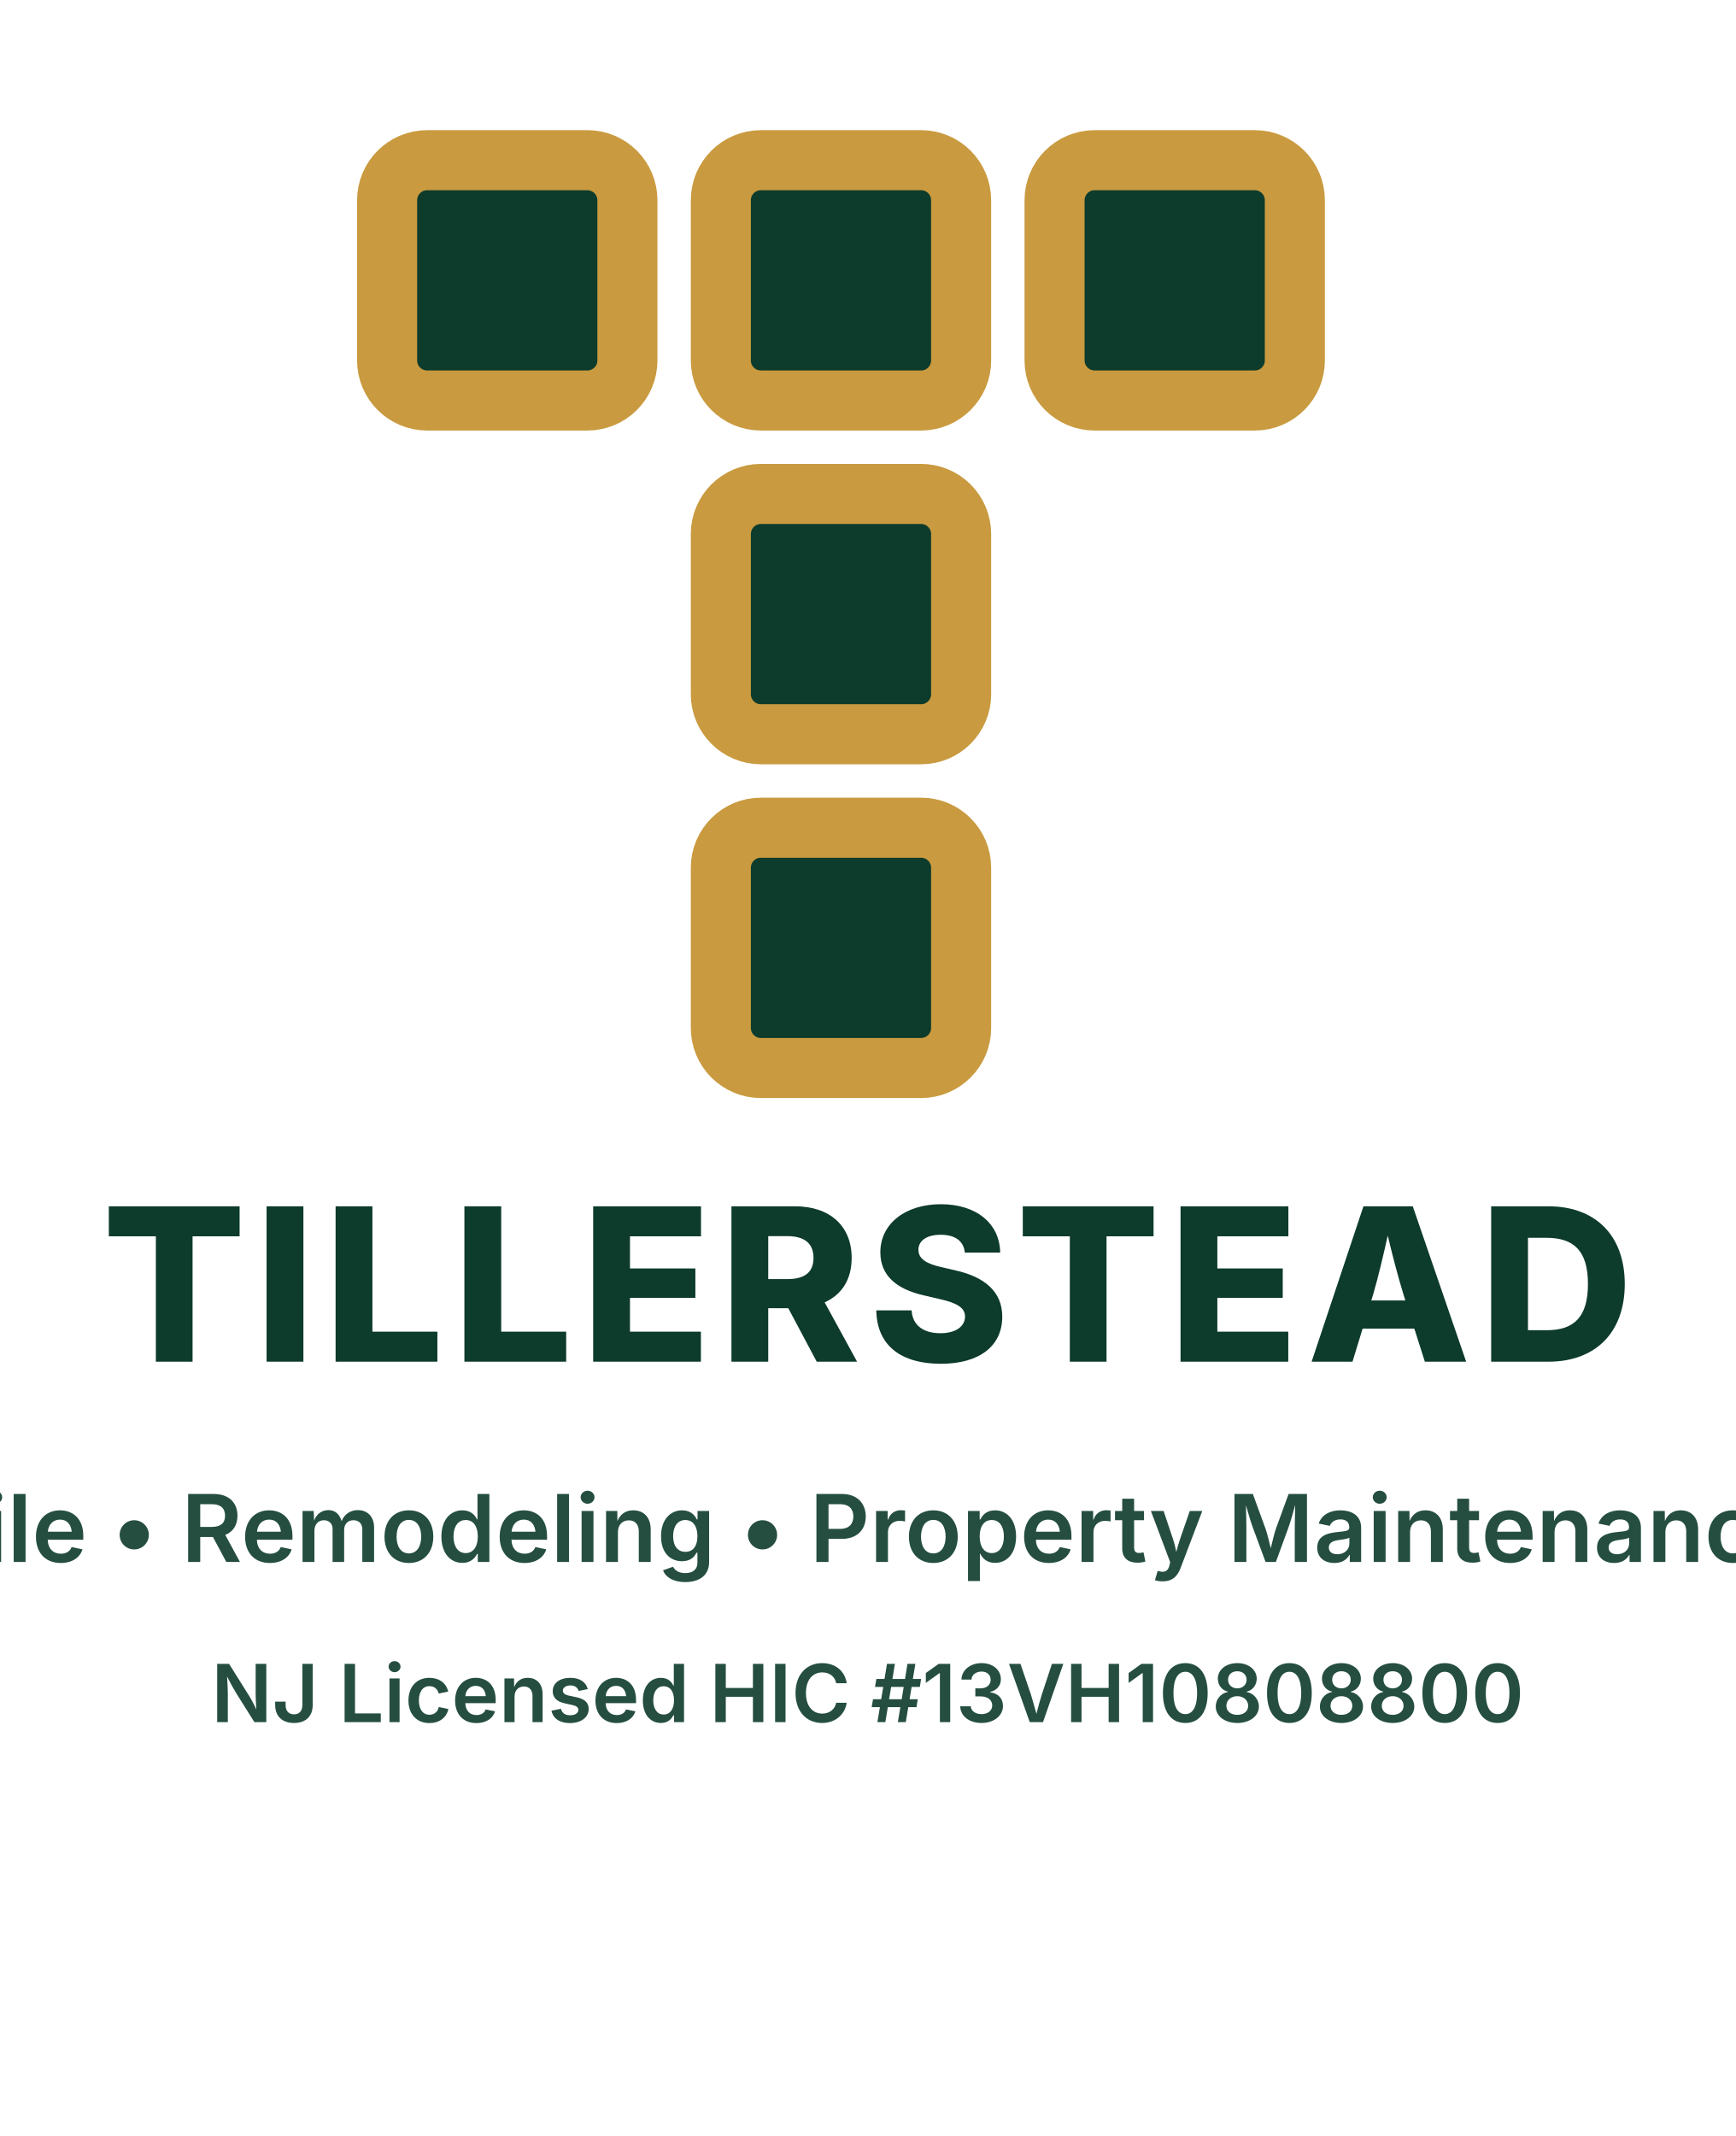
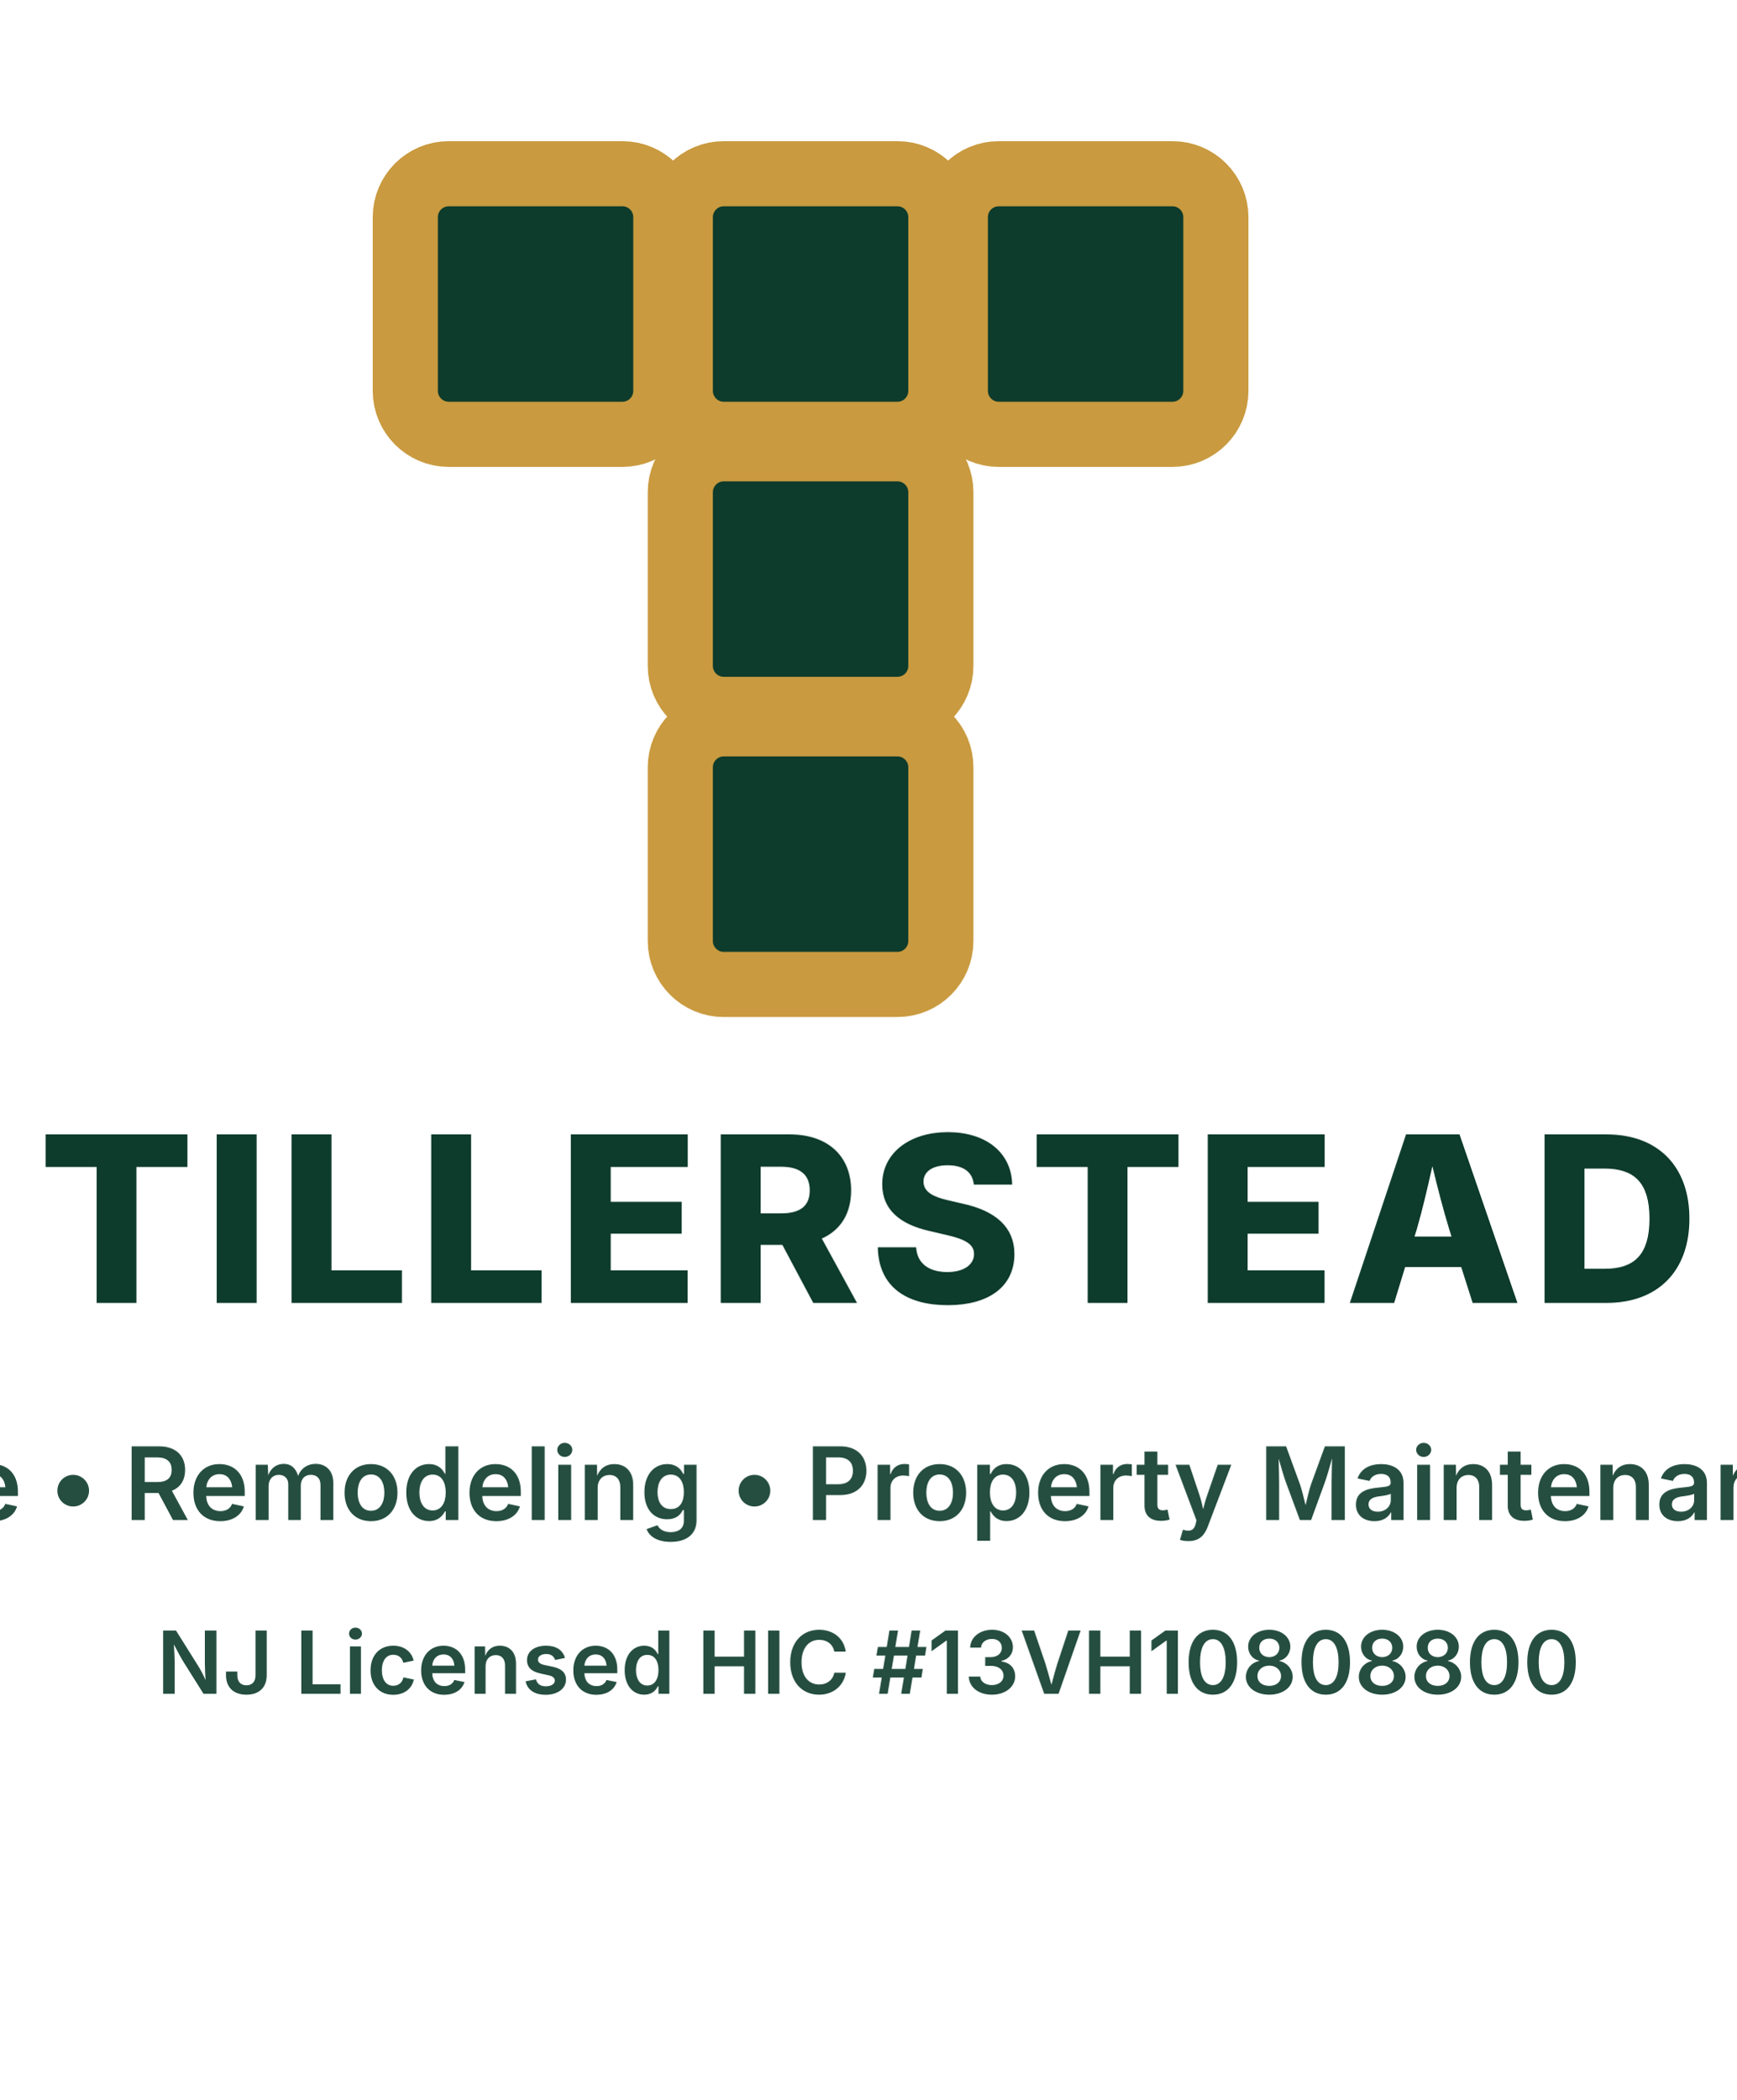
- <svg xmlns="http://www.w3.org/2000/svg" viewBox="0 0 260 320" role="img" aria-label="Tillerstead stacked logo">
+ <svg xmlns="http://www.w3.org/2000/svg" viewBox="0 0 240 290" role="img" aria-label="Tillerstead stacked logo">
  <style>
    .logo-tile{fill:#0d3b2c;stroke:#c99a3f;stroke-width:9;stroke-linejoin:round;stroke-linecap:round}
    .logo-word{fill:#0d3b2c;font:800 32px 'Inter','Manrope',system-ui,-apple-system,BlinkMacSystemFont,'Segoe UI',sans-serif;letter-spacing:1.2px;text-anchor:middle}
    .logo-sub{fill:#0d3b2c;font:600 14px 'Inter','Manrope',system-ui,-apple-system,BlinkMacSystemFont,'Segoe UI',sans-serif;opacity:.9;text-anchor:middle}
    .logo-sub-small{font-size:12px}
  </style>
-   <g class="logo-mark" transform="translate(58 24)">
+   <g class="logo-mark" transform="translate(56 24)">
    <rect class="logo-tile" x="0" y="0" width="36" height="36" rx="6" />
-     <rect class="logo-tile" x="50" y="0" width="36" height="36" rx="6" />
-     <rect class="logo-tile" x="100" y="0" width="36" height="36" rx="6" />
-     <rect class="logo-tile" x="50" y="50" width="36" height="36" rx="6" />
-     <rect class="logo-tile" x="50" y="100" width="36" height="36" rx="6" />
+     <rect class="logo-tile" x="38" y="0" width="36" height="36" rx="6" />
+     <rect class="logo-tile" x="76" y="0" width="36" height="36" rx="6" />
+     <rect class="logo-tile" x="38" y="38" width="36" height="36" rx="6" />
+     <rect class="logo-tile" x="38" y="76" width="36" height="36" rx="6" />
  </g>
-   <text class="logo-word" x="130" y="204">TILLERSTEAD</text>
-   <text class="logo-sub" x="130" y="234">Tile • Remodeling • Property Maintenance</text>
-   <text class="logo-sub logo-sub-small" x="130" y="258">NJ Licensed HIC #13VH10808800</text>
+   <text class="logo-word" x="120" y="180">TILLERSTEAD</text>
+   <text class="logo-sub" x="120" y="210">Tile • Remodeling • Property Maintenance</text>
+   <text class="logo-sub logo-sub-small" x="120" y="234">NJ Licensed HIC #13VH10808800</text>
</svg>
